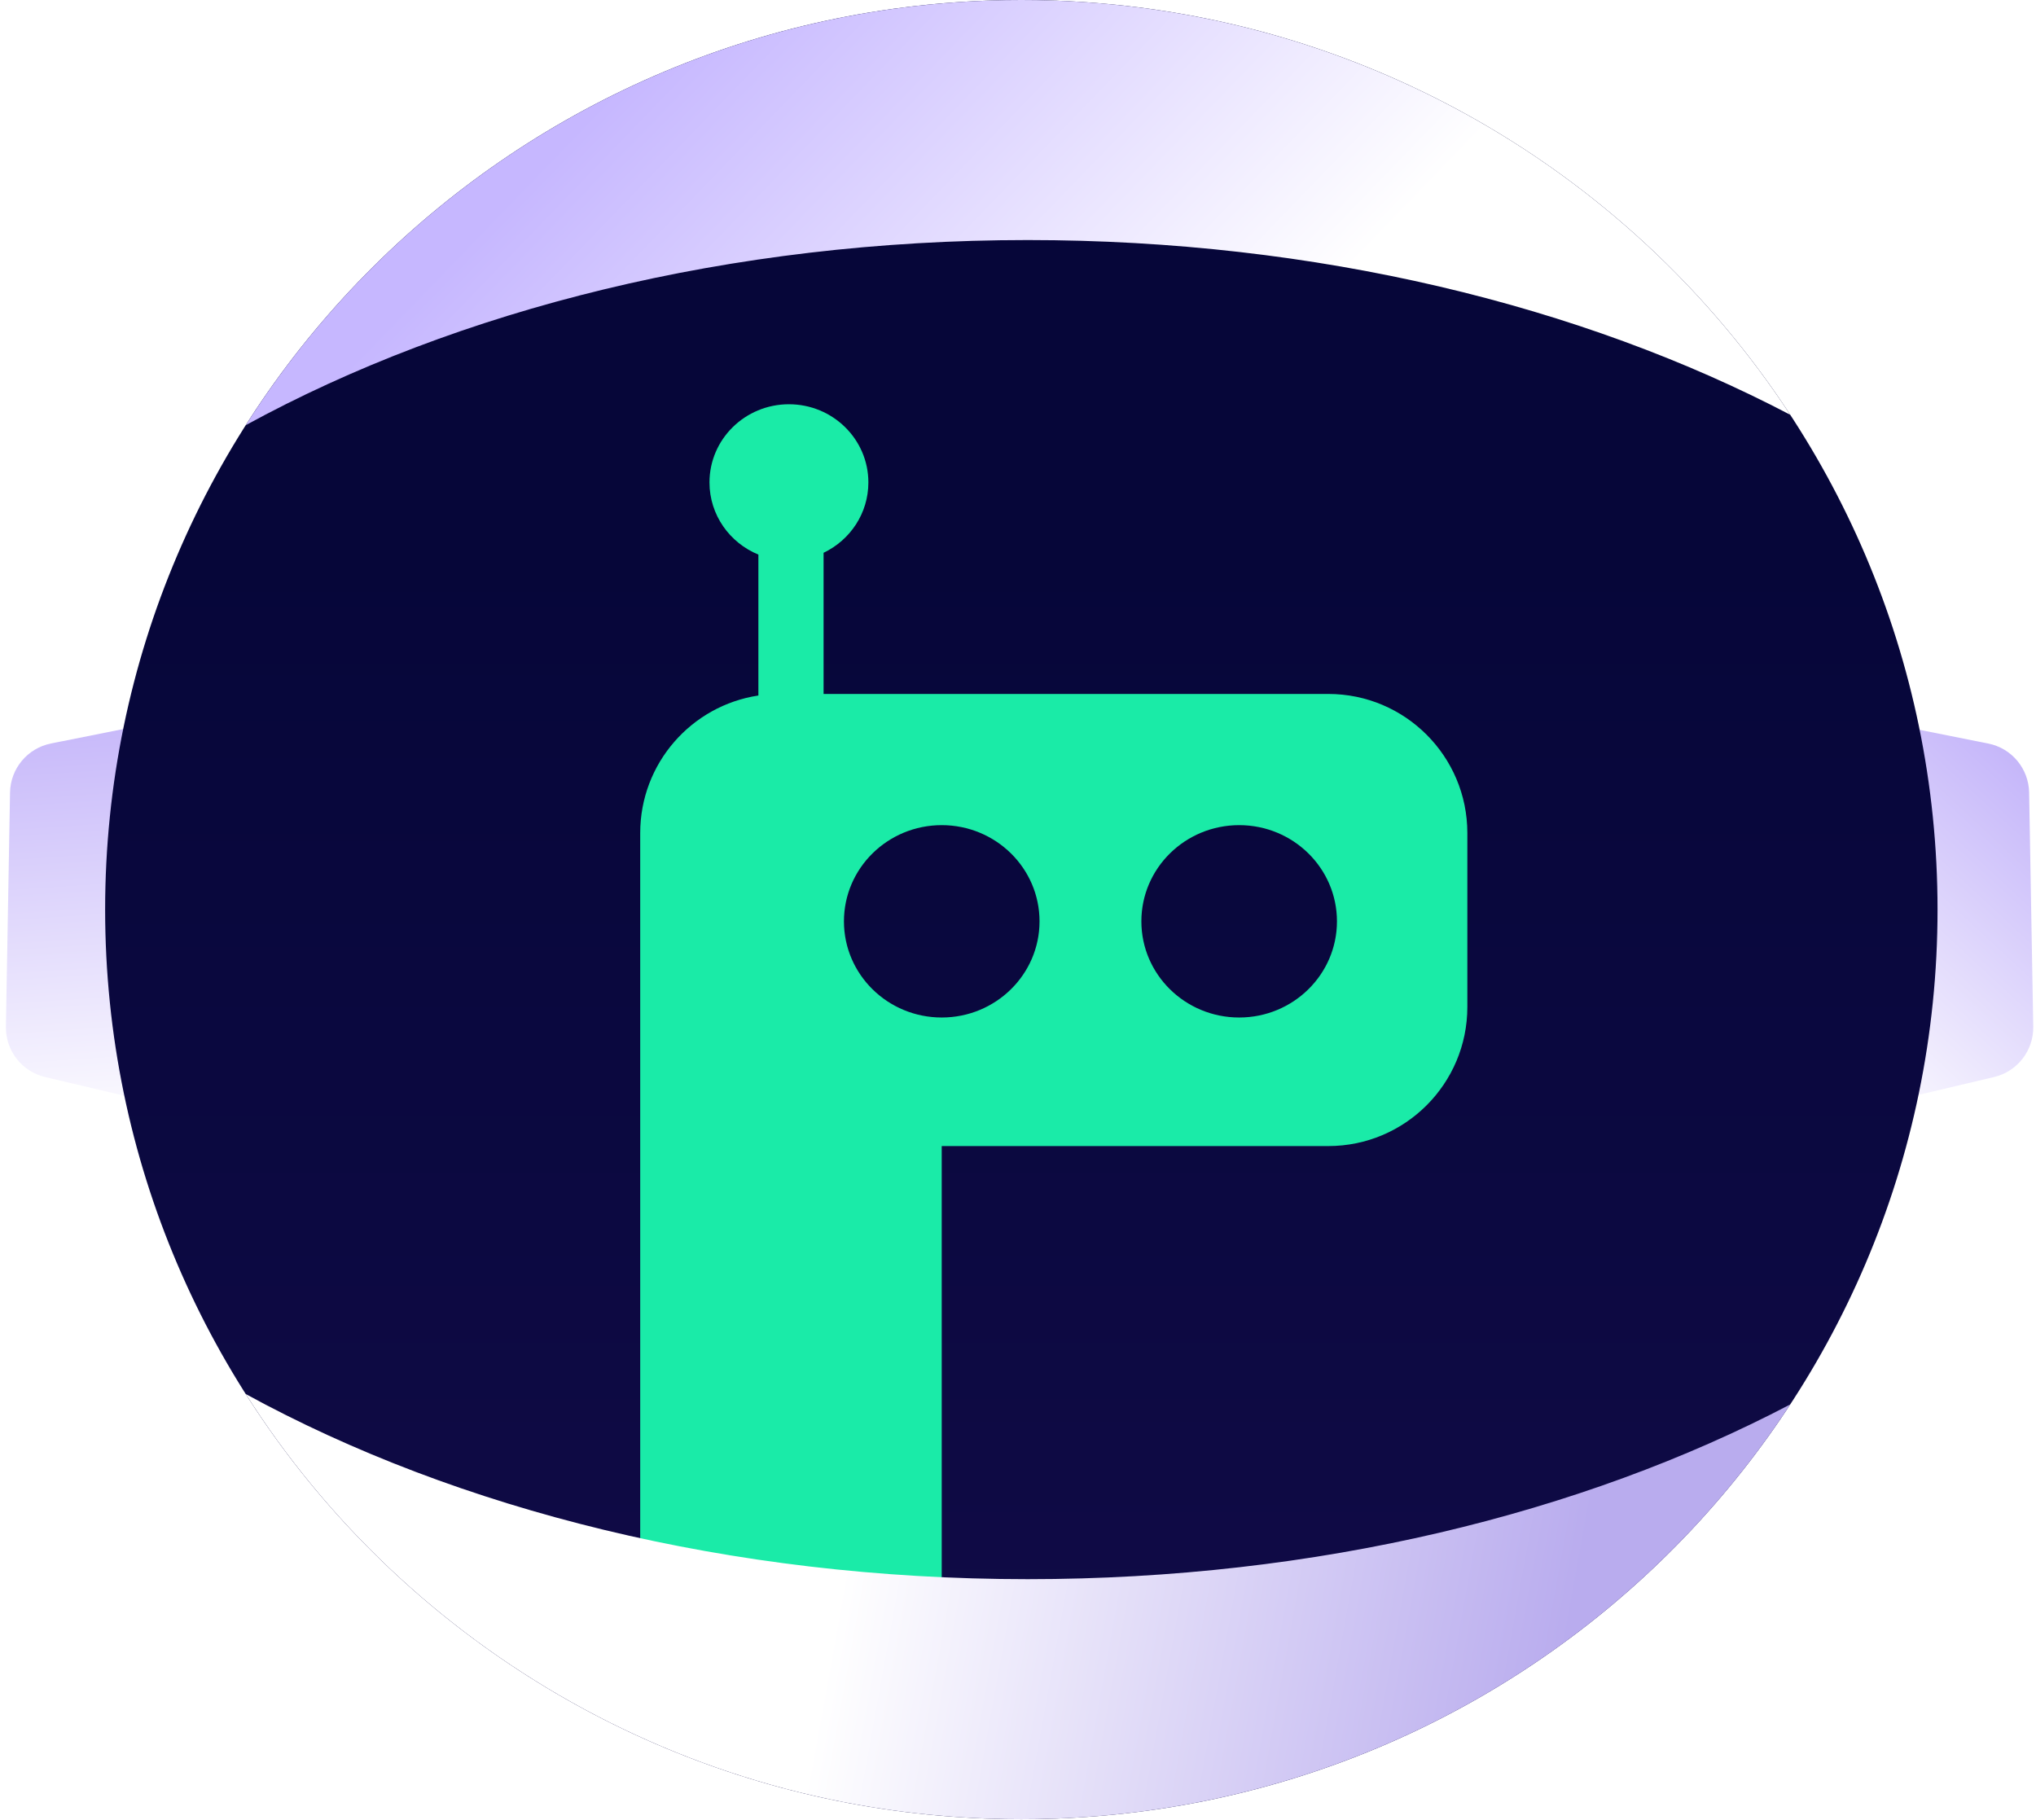
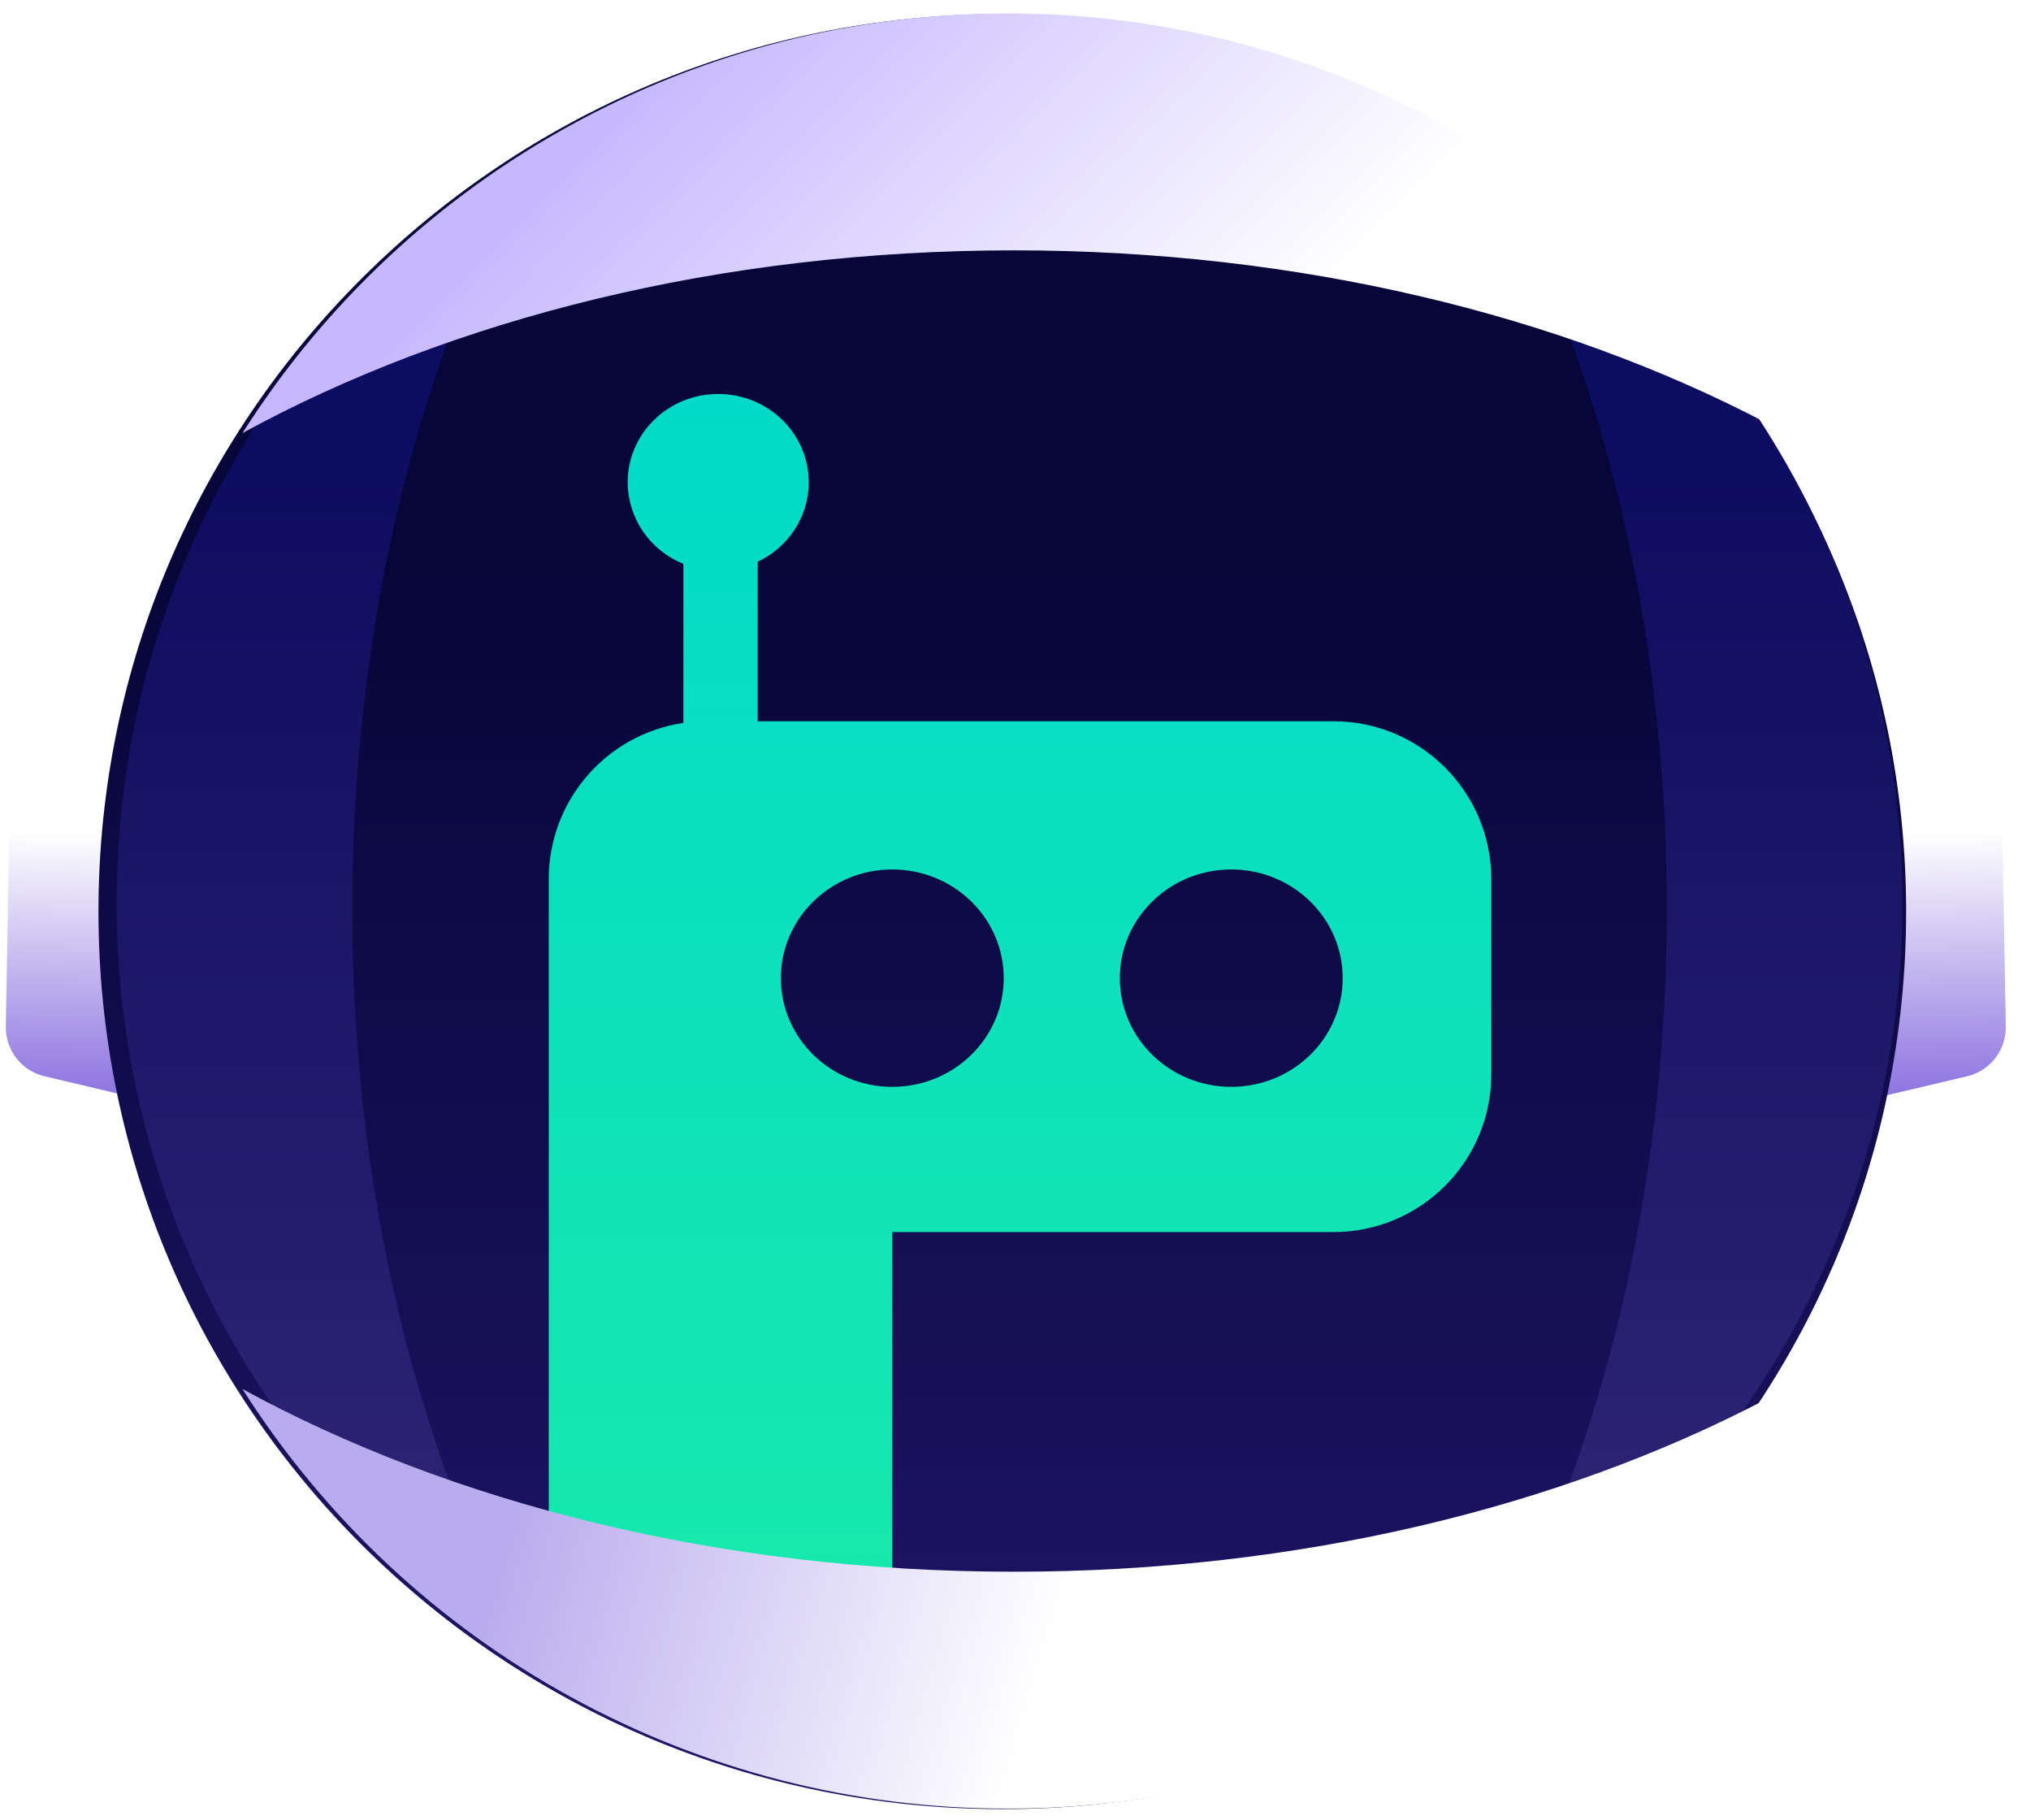
- <svg xmlns="http://www.w3.org/2000/svg" width="47px" height="42px" viewBox="0 0 47 42" version="1.1">
+ <svg xmlns="http://www.w3.org/2000/svg" width="48" height="43" viewBox="0 0 48 43">
  <defs>
-     <linearGradient x1="100%" y1="50%" x2="-25.296%" y2="-33.794%" id="linearGradient-1">
-       <stop stop-color="#FFFFFF" offset="0%" />
-       <stop stop-color="#A38BF6" offset="100%" />
+     <linearGradient id="a" x1="32.197%" x2="89.656%" y1="81.075%" y2="81.075%">
+       <stop offset="0%" stop-color="#FFF" />
+       <stop offset="100%" stop-color="#8F77E1" />
    </linearGradient>
-     <linearGradient x1="100%" y1="50%" x2="-51.991%" y2="41.028%" id="linearGradient-2">
-       <stop stop-color="#FFFFFF" offset="0%" />
-       <stop stop-color="#A38BF6" offset="100%" />
+     <linearGradient id="b" x1="50%" x2="50%" y1="30.503%" y2="124.067%">
+       <stop offset="0%" stop-color="#060639" />
+       <stop offset="100%" stop-color="#291B78" />
    </linearGradient>
-     <linearGradient x1="50%" y1="30.503%" x2="50%" y2="165.734%" id="linearGradient-3">
-       <stop stop-color="#060639" offset="0%" />
-       <stop stop-color="#1C1157" offset="100%" />
+     <linearGradient id="c" x1="124.661%" x2="19.359%" y1="52.544%" y2="52.544%">
+       <stop offset="0%" stop-color="#3C2E7C" />
+       <stop offset="100%" stop-color="#0C0C60" />
    </linearGradient>
-     <linearGradient x1="50%" y1="0%" x2="50%" y2="100%" id="linearGradient-4">
-       <stop stop-color="#1AEBA7" offset="0%" />
-       <stop stop-color="#1AEBA8" offset="100%" />
+     <linearGradient id="d" x1="50%" x2="50%" y1="0%" y2="100%">
+       <stop offset="0%" stop-color="#02DAC9" />
+       <stop offset="100%" stop-color="#1AEBA8" />
    </linearGradient>
-     <linearGradient x1="34.951%" y1="-4.351%" x2="60.24%" y2="25.128%" id="linearGradient-5">
-       <stop stop-color="#C6B7FF" offset="0%" />
-       <stop stop-color="#FFFFFF" offset="100%" />
+     <linearGradient id="e" x1="34.951%" x2="60.24%" y1="-4.351%" y2="25.128%">
+       <stop offset="0%" stop-color="#C6B7FF" />
+       <stop offset="100%" stop-color="#FFF" />
    </linearGradient>
-     <linearGradient x1="83.849%" y1="0%" x2="37.668%" y2="10.053%" id="linearGradient-6">
-       <stop stop-color="#B9ACEE" offset="0%" />
-       <stop stop-color="#FFFFFF" offset="100%" />
+     <linearGradient id="f" x1="18.72%" x2="52.514%" y1="19.057%" y2="7.236%">
+       <stop offset="0%" stop-color="#B9ACEE" />
+       <stop offset="100%" stop-color="#FFF" />
    </linearGradient>
  </defs>
-   <g id="Page-1" stroke="none" stroke-width="1" fill="none" fill-rule="evenodd">
-     <g id="Grakn-Presentation-Wide" transform="translate(-1063, -30)">
-       <g id="1rst/2nd-Section" transform="translate(-170, -87)">
-         <g id="Space-logo" transform="translate(1233, 117)">
-           <path d="M40.516,17.391 L45.92,17.39 C46.473,17.39 46.951,17.775 47.069,18.315 L48.467,24.733 L37.967,24.735 L39.368,18.316 C39.485,17.776 39.963,17.391 40.516,17.391 Z" id="Rectangle" fill="url(#linearGradient-1)" transform="translate(43.21748, 21.06238) rotate(89) translate(-43.21748, -21.06238) " />
-           <path d="M1.154,17.391 L6.558,17.39 C7.111,17.39 7.589,17.775 7.707,18.315 L9.105,24.733 L-1.395,24.735 L0.005,18.316 C0.123,17.776 0.601,17.391 1.154,17.391 Z" id="Rectangle-Copy-2" fill="url(#linearGradient-2)" transform="translate(3.855308, 21.06238) scale(-1, 1) rotate(89) translate(-3.855308, -21.06238) " />
-           <ellipse id="Oval" fill="url(#linearGradient-3)" cx="23.577" cy="21" rx="21.15" ry="21" />
-           <path d="M19.012,16.021 L30.662,16.021 C32.435,16.021 33.873,17.459 33.873,19.232 L33.873,23.248 C33.873,25.021 32.435,26.459 30.662,26.459 L21.739,26.459 L21.739,37.798 L14.779,37.798 L14.779,19.232 C14.779,17.623 15.963,16.29 17.507,16.057 L17.507,12.804 C16.844,12.532 16.378,11.888 16.378,11.138 C16.378,10.141 17.199,9.333 18.212,9.333 C19.225,9.333 20.046,10.141 20.046,11.138 C20.046,11.852 19.624,12.47 19.012,12.762 L19.012,16.021 Z M21.739,23.491 C22.986,23.491 23.997,22.497 23.997,21.271 C23.997,20.044 22.986,19.05 21.739,19.05 C20.493,19.05 19.482,20.044 19.482,21.271 C19.482,22.497 20.493,23.491 21.739,23.491 Z M28.606,23.491 C29.852,23.491 30.863,22.497 30.863,21.271 C30.863,20.044 29.852,19.05 28.606,19.05 C27.359,19.05 26.348,20.044 26.348,21.271 C26.348,22.497 27.359,23.491 28.606,23.491 Z" id="Combined-Shape" fill="url(#linearGradient-4)" />
-           <path d="M23.231,41.997 C23.366,41.999 23.502,42 23.638,42 C23.618,42 23.598,42 23.577,42 C23.462,42 23.346,41.999 23.231,41.997 Z M5.673,9.816 C9.417,3.918 16.037,0 23.577,0 C31.015,0 37.557,3.812 41.327,9.576 C36.514,7.053 30.391,5.542 23.724,5.542 C16.849,5.542 10.552,7.149 5.673,9.816 Z" id="Combined-Shape" fill="url(#linearGradient-5)" />
-           <path d="M23.231,41.997 C23.366,41.999 23.502,42 23.638,42 C23.618,42 23.598,42 23.577,42 C23.462,42 23.346,41.999 23.231,41.997 Z M5.673,9.816 C9.417,3.918 16.037,0 23.577,0 C31.015,0 37.557,3.812 41.327,9.576 C36.514,7.053 30.391,5.542 23.724,5.542 C16.849,5.542 10.552,7.149 5.673,9.816 Z" id="Combined-Shape-Copy" fill="url(#linearGradient-6)" transform="translate(23.5, 21) scale(1, -1) translate(-23.5, -21) " />
-           <g id="Group" transform="translate(29.1728, 8.458333)" />
-         </g>
-       </g>
-     </g>
+   <g fill="none" fill-rule="evenodd">
+     <path fill="url(#a)" d="M40.92 17.883h5.458c.558 0 1.041.389 1.16.934l1.413 6.482-10.605.002 1.414-6.483a1.187 1.187 0 0 1 1.16-.935z" transform="rotate(89 43.648 21.592)" />
+     <path fill="url(#a)" d="M1.165 17.883h5.458c.559 0 1.042.389 1.16.934L9.197 25.3l-10.605.002 1.414-6.483a1.187 1.187 0 0 1 1.16-.935z" transform="scale(-1 1) rotate(89 0 17.63)" />
+     <ellipse cx="23.688" cy="21.542" fill="url(#b)" rx="21.361" ry="21.209" />
+     <path fill="url(#c)" d="M23.591 42.358zM6.127 10.022C9.852 4.095 16.436.158 23.936.158c7.398 0 13.904 3.83 17.655 9.622-4.788-2.536-10.878-4.054-17.509-4.054-6.838 0-13.102 1.615-17.955 4.296z" transform="rotate(90 23.859 21.26)" />
+     <path fill="url(#c)" d="M23.591 42.358zM6.127 10.022C9.852 4.095 16.436.158 23.936.158c7.398 0 13.904 3.83 17.655 9.622-4.788-2.536-10.878-4.054-17.509-4.054-6.838 0-13.102 1.615-17.955 4.296z" transform="matrix(0 1 1 0 2.6 -2.6)" />
+     <path fill="url(#d)" d="M17.906 17.044h13.61a3.73 3.73 0 0 1 3.729 3.73v4.611a3.73 3.73 0 0 1-3.73 3.73H21.089v13.113l-8.12-3.237V20.773a3.73 3.73 0 0 1 3.182-3.69v-3.76a2.088 2.088 0 0 1-1.317-1.926c0-1.153.958-2.087 2.14-2.087 1.182 0 2.14.934 2.14 2.087 0 .826-.493 1.54-1.207 1.878v3.769zm3.182 8.639c1.455 0 2.634-1.15 2.634-2.568 0-1.419-1.179-2.569-2.634-2.569-1.454 0-2.633 1.15-2.633 2.569 0 1.418 1.179 2.568 2.633 2.568zm8.011 0c1.455 0 2.634-1.15 2.634-2.568 0-1.419-1.179-2.569-2.634-2.569-1.454 0-2.633 1.15-2.633 2.569 0 1.418 1.179 2.568 2.633 2.568z" />
+     <path fill="url(#e)" d="M23.462 42.735zM5.73 10.234A21.38 21.38 0 0 1 23.812.319 21.38 21.38 0 0 1 41.74 9.991c-4.861-2.549-11.045-4.075-17.778-4.075-6.944 0-13.304 1.623-18.232 4.318z" />
+     <path fill="url(#f)" d="M23.462 42.735zM5.73 10.234A21.38 21.38 0 0 1 23.812.319 21.38 21.38 0 0 1 41.74 9.991c-4.861-2.549-11.045-4.075-17.778-4.075-6.944 0-13.304 1.623-18.232 4.318z" transform="matrix(1 0 0 -1 0 43.057)" />
  </g>
</svg>
